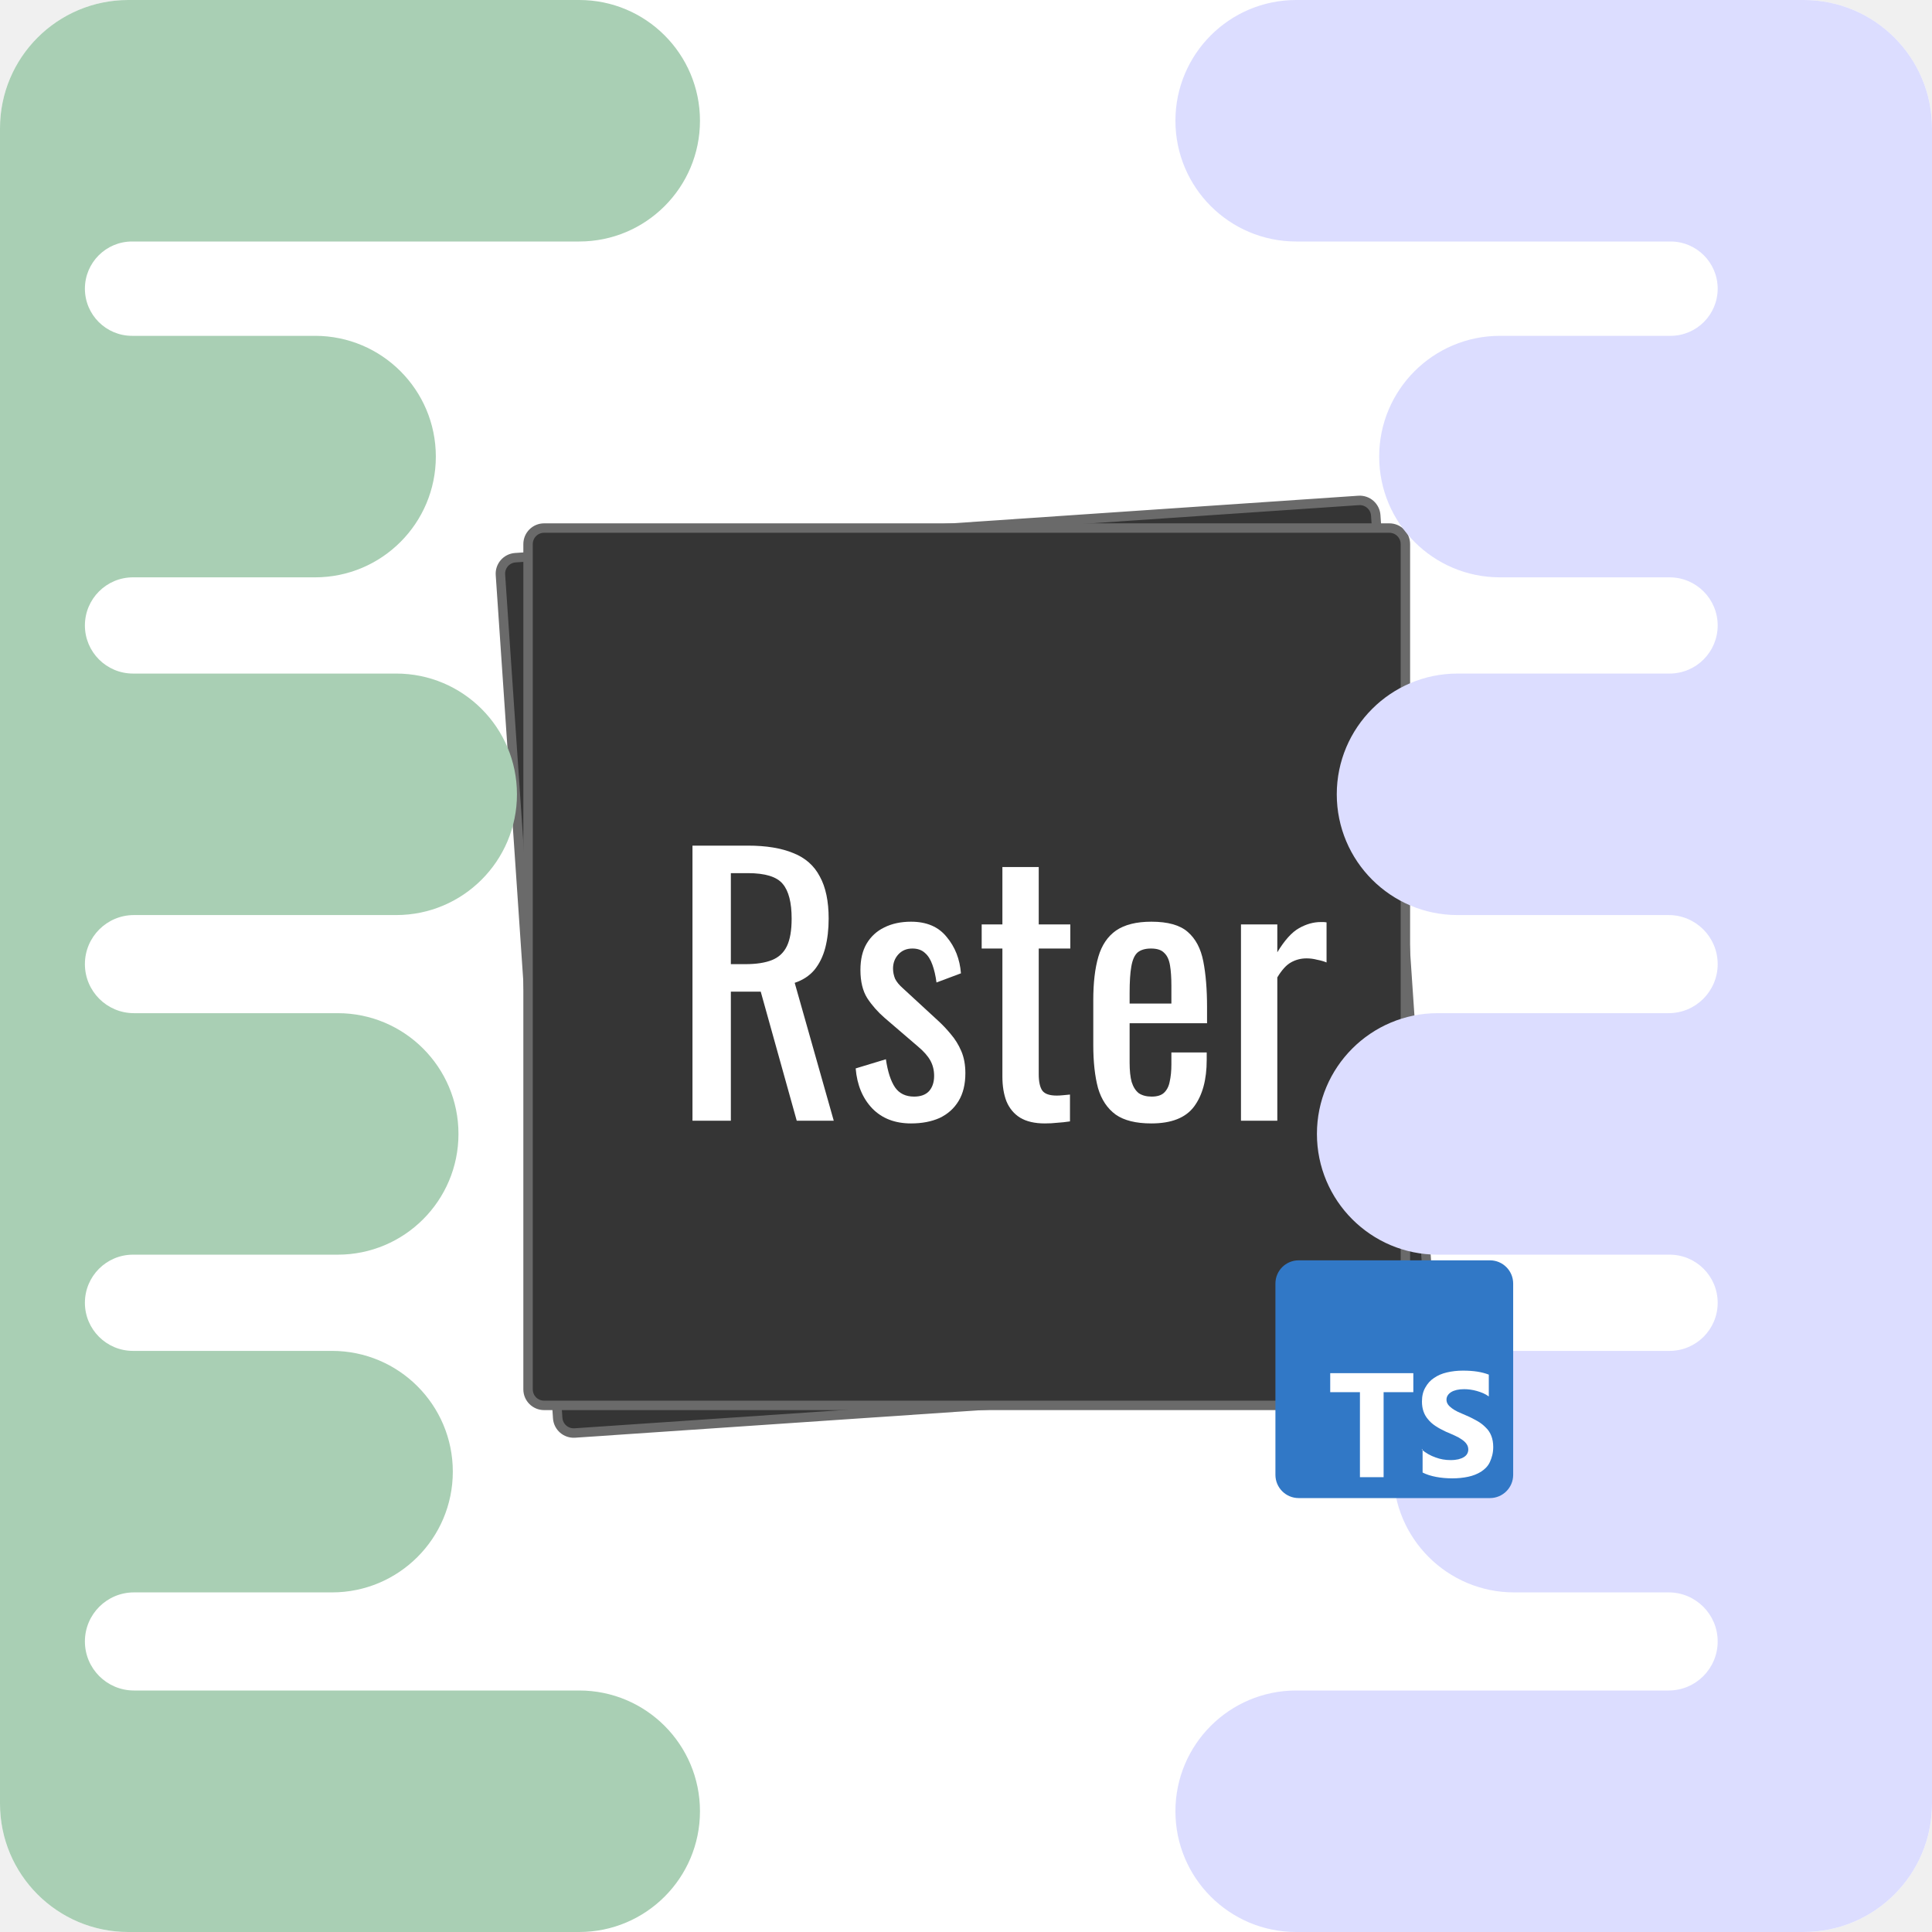
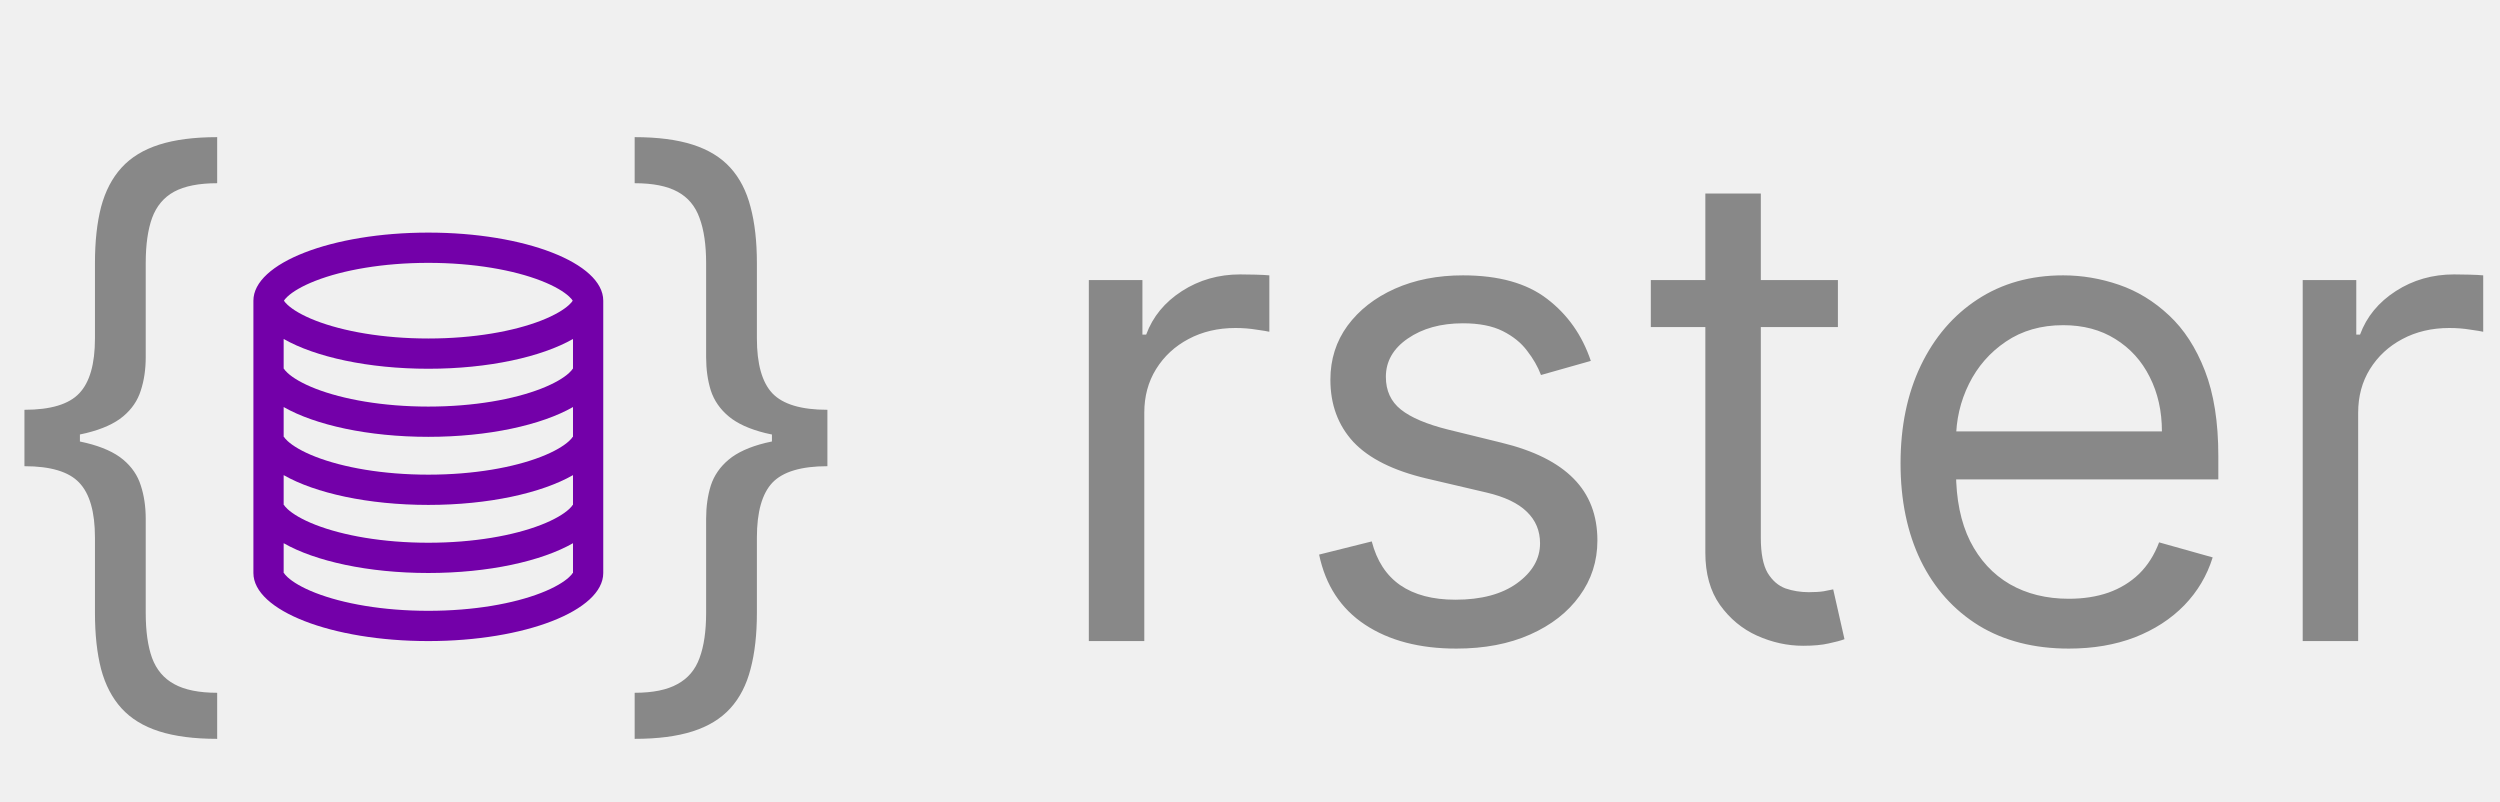
- <svg xmlns="http://www.w3.org/2000/svg" width="1024" height="1024" viewBox="0 0 1024 1024" fill="none">
-   <g clip-path="url(#clip0_1_2)">
-     <rect width="1024" height="1024" rx="68" fill="white" />
-     <rect x="264.664" y="296.168" width="465" height="465" rx="8.5" transform="rotate(-3.88485 264.664 296.168)" fill="#353535" stroke="#6A6A6A" stroke-width="5" />
-     <rect x="279.882" y="279.882" width="465" height="465" rx="8.5" fill="#353535" stroke="#6A6A6A" stroke-width="5" />
-     <path d="M367.026 594V448.2H396.366C406.086 448.2 414.126 449.52 420.486 452.16C426.846 454.68 431.526 458.82 434.526 464.58C437.646 470.22 439.206 477.66 439.206 486.9C439.206 492.54 438.606 497.7 437.406 502.38C436.206 506.94 434.286 510.84 431.646 514.08C429.006 517.2 425.526 519.48 421.206 520.92L441.906 594H422.286L403.206 525.6H387.366V594H367.026ZM387.366 511.02H395.106C400.866 511.02 405.546 510.3 409.146 508.86C412.746 507.42 415.386 504.96 417.066 501.48C418.746 498 419.586 493.14 419.586 486.9C419.586 478.38 418.026 472.26 414.906 468.54C411.786 464.7 405.606 462.78 396.366 462.78H387.366V511.02Z" fill="white" />
-     <path d="M482.865 595.44C474.345 595.44 467.505 592.8 462.345 587.52C457.185 582.12 454.245 575.04 453.525 566.28L469.545 561.42C470.505 568.02 472.125 573 474.405 576.36C476.685 579.6 480.045 581.22 484.485 581.22C487.965 581.22 490.605 580.26 492.405 578.34C494.205 576.3 495.105 573.6 495.105 570.24C495.105 567.24 494.445 564.54 493.125 562.14C491.805 559.74 489.645 557.28 486.645 554.76L468.825 539.46C465.225 536.34 462.165 532.86 459.645 529.02C457.245 525.18 456.045 520.2 456.045 514.08C456.045 508.56 457.125 503.94 459.285 500.22C461.565 496.38 464.685 493.5 468.645 491.58C472.725 489.54 477.465 488.52 482.865 488.52C491.145 488.52 497.445 491.22 501.765 496.62C506.205 501.9 508.725 508.32 509.325 515.88L496.365 520.74C495.885 517.14 495.165 514.02 494.205 511.38C493.245 508.62 491.925 506.52 490.245 505.08C488.565 503.52 486.345 502.74 483.585 502.74C480.465 502.74 477.945 503.82 476.025 505.98C474.225 508.02 473.325 510.48 473.325 513.36C473.325 515.16 473.685 516.96 474.405 518.76C475.245 520.44 476.625 522.12 478.545 523.8L496.905 540.72C499.425 543 501.765 545.46 503.925 548.1C506.205 550.74 508.065 553.74 509.505 557.1C510.945 560.46 511.665 564.36 511.665 568.8C511.665 574.68 510.465 579.6 508.065 583.56C505.665 587.52 502.305 590.52 497.985 592.56C493.665 594.48 488.625 595.44 482.865 595.44Z" fill="white" />
-     <path d="M553.79 595.44C548.39 595.44 544.01 594.42 540.65 592.38C537.41 590.34 535.01 587.46 533.45 583.74C532.01 580.02 531.29 575.64 531.29 570.6V502.74H520.31V489.96H531.29V459.54H550.55V489.96H567.29V502.74H550.55V569.34C550.55 573.42 551.21 576.36 552.53 578.16C553.85 579.84 556.37 580.68 560.09 580.68C561.05 580.68 562.13 580.62 563.33 580.5C564.65 580.38 565.91 580.26 567.11 580.14V594.36C564.71 594.72 562.49 594.96 560.45 595.08C558.41 595.32 556.19 595.44 553.79 595.44Z" fill="white" />
-     <path d="M610.241 595.44C602.081 595.44 595.781 593.88 591.341 590.76C586.901 587.52 583.781 582.84 581.981 576.72C580.301 570.48 579.461 562.86 579.461 553.86V530.1C579.461 520.86 580.361 513.18 582.161 507.06C583.961 500.94 587.081 496.32 591.521 493.2C596.081 490.08 602.321 488.52 610.241 488.52C619.001 488.52 625.421 490.32 629.501 493.92C633.701 497.52 636.461 502.74 637.781 509.58C639.101 516.3 639.761 524.4 639.761 533.88V542.34H598.721V563.22C598.721 567.42 599.081 570.84 599.801 573.48C600.641 576.12 601.901 578.1 603.581 579.42C605.381 580.62 607.661 581.22 610.421 581.22C613.301 581.22 615.461 580.56 616.901 579.24C618.461 577.8 619.481 575.82 619.961 573.3C620.561 570.66 620.861 567.6 620.861 564.12V557.82H639.581V561.78C639.581 572.22 637.361 580.44 632.921 586.44C628.481 592.44 620.921 595.44 610.241 595.44ZM598.721 531.9H620.861V522.54C620.861 518.22 620.621 514.62 620.141 511.74C619.661 508.74 618.641 506.52 617.081 505.08C615.641 503.52 613.301 502.74 610.061 502.74C606.941 502.74 604.541 503.46 602.861 504.9C601.301 506.34 600.221 508.8 599.621 512.28C599.021 515.64 598.721 520.32 598.721 526.32V531.9Z" fill="white" />
-     <path d="M657.742 594V489.96H677.002V504.72C680.842 498.36 684.682 494.1 688.522 491.94C692.362 489.78 696.202 488.7 700.042 488.7C700.522 488.7 700.942 488.7 701.302 488.7C701.782 488.7 702.382 488.76 703.102 488.88V510.12C701.662 509.52 699.982 509.04 698.062 508.68C696.262 508.2 694.402 507.96 692.482 507.96C689.482 507.96 686.722 508.68 684.202 510.12C681.802 511.44 679.402 514.08 677.002 518.04V594H657.742Z" fill="white" />
-     <path fill-rule="evenodd" clip-rule="evenodd" d="M371 64C371 28.654 342.346 -2.96282e-08 307 -2.96282e-08H45H-43L-98 -4.52995e-06C-235.519 -1.57823e-05 -347 111.481 -347 249L-347 775C-347 912.519 -235.519 1024 -98 1024H-43L45 1024L307 1024C342.346 1024 371 995.346 371 960C371 924.654 342.346 896 307 896H71C56.641 896 45 884.359 45 870C45 855.641 56.641 844 71 844H176C211.346 844 240 815.346 240 780C240 744.654 211.346 716 176 716H70.5C56.417 716 45 704.583 45 690.5C45 676.417 56.417 665 70.5 665H179C214.346 665 243 636.346 243 601C243 565.654 214.346 537 179 537H71C56.641 537 45 525.359 45 511C45 496.641 56.641 485 71 485H210C245.346 485 274 456.346 274 421C274 385.654 245.346 357 210 357H70.5C56.417 357 45 345.583 45 331.5C45 317.417 56.417 306 70.5 306H167C202.346 306 231 277.346 231 242C231 206.654 202.346 178 167 178H70C56.193 178 45 166.807 45 153C45 139.193 56.193 128 70 128H307C342.346 128 371 99.346 371 64Z" fill="#A9CFB4" />
-     <path fill-rule="evenodd" clip-rule="evenodd" d="M623 64C623 28.654 651.654 1.76445e-06 687 1.76445e-06H910.407H987.989L1007 0C1144.52 -1.27633e-05 1256 111.481 1256 249L1256 775C1256 912.519 1144.52 1024 1007 1024H987.989L910.407 1024L687 1024C651.654 1024 623 995.346 623 960C623 924.654 651.654 896 687 896H884.407C898.766 896 910.407 884.359 910.407 870C910.407 855.641 898.766 844 884.407 844H802.492C767.145 844 738.492 815.346 738.492 780C738.492 744.654 767.145 716 802.492 716H884.907C898.99 716 910.407 704.583 910.407 690.5C910.407 676.417 898.99 665 884.907 665H762C726.654 665 698 636.346 698 601C698 565.654 726.654 537 762 537H884.407C898.766 537 910.407 525.359 910.407 511C910.407 496.641 898.766 485 884.407 485H772.517C737.171 485 708.517 456.346 708.517 421C708.517 385.654 737.17 357 772.517 357H884.907C898.99 357 910.407 345.583 910.407 331.5C910.407 317.417 898.99 306 884.907 306H795C759.654 306 731 277.346 731 242C731 206.654 759.654 178 795 178H885.407C899.214 178 910.407 166.807 910.407 153C910.407 139.193 899.214 128 885.407 128H687C651.654 128 623 99.346 623 64Z" fill="#DCDDFF" />
-     <g clip-path="url(#clip1_1_2)">
-       <path d="M688.31 668H789.702C796.494 668 802.013 673.506 802.013 680.31V781.702C802.013 788.494 796.506 794.013 789.702 794.013H688.31C681.506 794 676 788.494 676 781.69V680.31C676 673.506 681.506 668 688.31 668Z" fill="#3178C6" />
-       <path fill-rule="evenodd" clip-rule="evenodd" d="M754.007 768.157V780.468C755.997 781.501 758.442 782.269 761.138 782.786C763.835 783.303 766.796 783.555 769.757 783.555C772.718 783.555 775.414 783.29 778.123 782.723C780.832 782.156 783.05 781.224 785.015 780.014C787.006 778.704 788.707 777.066 789.69 774.848C790.673 772.63 791.441 770.173 791.441 766.973C791.441 764.73 791.101 762.79 790.433 761.064C789.765 759.337 788.808 757.863 787.485 756.628C786.225 755.318 784.776 754.171 783.05 753.189C781.323 752.206 779.358 751.173 777.14 750.24C775.515 749.572 774.192 748.93 772.705 748.3C771.42 747.657 770.324 747.015 769.505 746.385C768.597 745.717 767.904 745.036 767.413 744.318C766.922 743.575 766.67 742.768 766.67 741.861C766.67 741.03 766.884 740.261 767.337 739.568C767.778 738.875 768.396 738.308 769.177 737.817C769.971 737.325 770.954 736.96 772.125 736.683C773.285 736.418 774.557 736.292 776.069 736.292C777.102 736.292 778.186 736.368 779.27 736.519C780.404 736.67 781.563 736.909 782.709 737.237C783.869 737.552 785.003 737.955 786.149 738.447C787.233 738.938 788.241 739.505 789.098 740.148V728.581C787.233 727.863 785.154 727.321 782.949 726.981C780.731 726.64 778.274 726.464 775.326 726.464C772.377 726.464 769.668 726.779 766.959 727.396C764.25 728.014 762.033 728.997 760.067 730.345C758.076 731.668 756.627 733.293 755.393 735.511C754.233 737.577 753.666 739.946 753.666 742.894C753.666 746.586 754.725 749.787 756.867 752.244C758.984 754.953 762.285 756.918 766.468 758.884C768.169 759.577 769.668 760.257 771.143 760.925C772.617 761.593 773.852 762.273 774.834 762.991C775.893 763.71 776.724 764.491 777.291 765.335C777.909 766.167 778.224 767.162 778.224 768.283C778.224 769.077 778.035 769.808 777.657 770.501C777.279 771.194 776.699 771.786 775.905 772.278C775.112 772.769 774.154 773.16 772.957 773.462C771.798 773.727 770.5 773.878 768.774 773.878C766.065 773.878 763.356 773.412 760.899 772.479C758.19 771.547 755.733 770.136 753.515 768.296L754.007 768.157ZM733.343 737.892H749.093V727.8H705.043V737.892H720.793V782.925H733.343V737.892Z" fill="white" />
-     </g>
-   </g>
-   <defs>
-     <clipPath id="clip0_1_2">
-       <rect width="1024" height="1024" rx="68" fill="white" />
-     </clipPath>
-     <clipPath id="clip1_1_2">
-       <rect width="126" height="126" fill="white" transform="translate(676 668)" />
-     </clipPath>
-   </defs>
+ <svg xmlns="http://www.w3.org/2000/svg" width="1322" height="424" viewBox="0 0 1322 424" fill="none">
+   <path d="M12.926 232.111V216.699C26.764 216.699 36.417 213.799 41.886 207.999C47.437 202.198 50.213 192.504 50.213 178.915V139.142C50.213 127.707 51.29 117.806 53.445 109.437C55.682 101.068 59.286 94.149 64.258 88.68C69.229 83.212 75.858 79.151 84.144 76.5C92.43 73.849 102.663 72.523 114.844 72.523V96.883C105.232 96.883 97.65 98.375 92.099 101.358C86.63 104.341 82.736 108.981 80.415 115.278C78.178 121.493 77.06 129.447 77.06 139.142V188.858C77.06 195.321 76.19 201.204 74.45 206.507C72.792 211.81 69.685 216.367 65.128 220.179C60.571 223.991 54.066 226.932 45.614 229.004C37.245 231.075 26.349 232.111 12.926 232.111ZM114.844 390.705C102.663 390.705 92.43 389.379 84.144 386.727C75.858 384.076 69.229 380.016 64.258 374.547C59.286 369.078 55.682 362.159 53.445 353.79C51.29 345.422 50.213 335.52 50.213 324.085V284.312C50.213 270.723 47.437 261.029 41.886 255.229C36.417 249.428 26.764 246.528 12.926 246.528V231.116C26.349 231.116 37.245 232.152 45.614 234.224C54.066 236.295 60.571 239.237 65.128 243.048C69.685 246.86 72.792 251.417 74.45 256.72C76.19 262.023 77.06 267.906 77.06 274.369V324.085C77.06 333.78 78.178 341.734 80.415 347.949C82.736 354.163 86.63 358.762 92.099 361.745C97.65 364.811 105.232 366.344 114.844 366.344V390.705ZM12.926 246.528V216.699H42.258V246.528H12.926ZM437.531 231.116V246.528C423.693 246.528 413.999 249.428 408.447 255.229C402.979 261.029 400.244 270.723 400.244 284.312V324.085C400.244 335.52 399.126 345.422 396.888 353.79C394.734 362.159 391.171 369.078 386.199 374.547C381.228 380.016 374.599 384.076 366.313 386.727C358.027 389.379 347.794 390.705 335.613 390.705V366.344C345.225 366.344 352.765 364.811 358.234 361.745C363.786 358.762 367.68 354.163 369.917 347.949C372.238 341.734 373.398 333.78 373.398 324.085V274.369C373.398 267.906 374.226 262.023 375.883 256.72C377.623 251.417 380.772 246.86 385.329 243.048C389.887 239.237 396.35 236.295 404.719 234.224C413.17 232.152 424.108 231.116 437.531 231.116ZM335.613 72.523C347.794 72.523 358.027 73.849 366.313 76.5C374.599 79.151 381.228 83.212 386.199 88.68C391.171 94.149 394.734 101.068 396.888 109.437C399.126 117.806 400.244 127.707 400.244 139.142V178.915C400.244 192.504 402.979 202.198 408.447 207.999C413.999 213.799 423.693 216.699 437.531 216.699V232.111C424.108 232.111 413.17 231.075 404.719 229.004C396.35 226.932 389.887 223.991 385.329 220.179C380.772 216.367 377.623 211.81 375.883 206.507C374.226 201.204 373.398 195.321 373.398 188.858V139.142C373.398 129.447 372.238 121.493 369.917 115.278C367.68 108.981 363.786 104.341 358.234 101.358C352.765 98.375 345.225 96.883 335.613 96.883V72.523ZM437.531 216.699V246.528H408.199V216.699H437.531ZM575.772 339V148.091H604.11V176.926H606.099C609.579 167.48 615.877 159.816 624.991 153.933C634.106 148.049 644.38 145.108 655.815 145.108C657.969 145.108 660.662 145.149 663.894 145.232C667.125 145.315 669.57 145.439 671.227 145.605V175.435C670.233 175.186 667.954 174.813 664.391 174.316C660.911 173.736 657.224 173.446 653.329 173.446C644.049 173.446 635.763 175.393 628.471 179.288C621.262 183.099 615.545 188.402 611.319 195.197C607.176 201.908 605.105 209.573 605.105 218.19V339H575.772ZM841.224 190.847L814.875 198.304C813.218 193.912 810.773 189.645 807.542 185.502C804.393 181.276 800.084 177.796 794.616 175.062C789.147 172.327 782.145 170.96 773.611 170.96C761.927 170.96 752.191 173.653 744.403 179.039C736.697 184.342 732.844 191.095 732.844 199.298C732.844 206.59 735.495 212.349 740.798 216.575C746.101 220.8 754.387 224.322 765.656 227.139L793.994 234.099C811.063 238.242 823.782 244.581 832.151 253.116C840.52 261.567 844.704 272.464 844.704 285.804C844.704 296.741 841.556 306.519 835.258 315.136C829.044 323.754 820.344 330.548 809.157 335.52C797.971 340.491 784.962 342.977 770.131 342.977C750.658 342.977 734.542 338.751 721.782 330.3C709.021 321.848 700.943 309.502 697.545 293.261L725.386 286.301C728.038 296.576 733.051 304.282 740.425 309.419C747.883 314.556 757.619 317.125 769.633 317.125C783.305 317.125 794.16 314.225 802.197 308.425C810.318 302.542 814.378 295.499 814.378 287.295C814.378 280.667 812.058 275.115 807.417 270.641C802.777 266.083 795.651 262.686 786.04 260.449L754.221 252.991C736.738 248.848 723.895 242.427 715.692 233.727C707.571 224.943 703.511 213.964 703.511 200.79C703.511 190.018 706.536 180.489 712.584 172.203C718.716 163.917 727.043 157.413 737.567 152.69C748.173 147.967 760.187 145.605 773.611 145.605C792.503 145.605 807.335 149.748 818.106 158.034C828.961 166.32 836.667 177.258 841.224 190.847ZM971.884 148.091V172.949H872.949V148.091H971.884ZM901.784 102.352H931.117V284.312C931.117 292.598 932.318 298.813 934.721 302.956C937.207 307.016 940.356 309.75 944.167 311.159C948.062 312.485 952.163 313.148 956.472 313.148C959.703 313.148 962.355 312.982 964.426 312.651C966.498 312.236 968.155 311.905 969.398 311.656L975.364 338.006C973.375 338.751 970.6 339.497 967.037 340.243C963.474 341.071 958.958 341.486 953.489 341.486C945.203 341.486 937.083 339.704 929.128 336.141C921.257 332.578 914.711 327.151 909.49 319.859C904.353 312.568 901.784 303.37 901.784 292.267V102.352ZM1094 342.977C1075.6 342.977 1059.74 338.917 1046.4 330.797C1033.14 322.594 1022.9 311.159 1015.7 296.493C1008.57 281.744 1005.01 264.592 1005.01 245.037C1005.01 225.482 1008.57 208.247 1015.7 193.332C1022.9 178.335 1032.93 166.652 1045.77 158.283C1058.7 149.831 1073.78 145.605 1091.02 145.605C1100.96 145.605 1110.78 147.262 1120.47 150.577C1130.17 153.891 1138.99 159.277 1146.95 166.734C1154.9 174.109 1161.24 183.886 1165.96 196.067C1170.69 208.247 1173.05 223.245 1173.05 241.06V253.489H1025.89V228.134H1143.22C1143.22 217.362 1141.06 207.75 1136.75 199.298C1132.53 190.847 1126.48 184.176 1118.61 179.288C1110.82 174.399 1101.62 171.955 1091.02 171.955C1079.33 171.955 1069.22 174.855 1060.69 180.655C1052.24 186.372 1045.73 193.83 1041.18 203.027C1036.62 212.224 1034.34 222.085 1034.34 232.608V249.511C1034.34 263.929 1036.83 276.151 1041.8 286.177C1046.85 296.12 1053.85 303.702 1062.8 308.922C1071.75 314.059 1082.15 316.628 1094 316.628C1101.7 316.628 1108.66 315.551 1114.88 313.396C1121.18 311.159 1126.6 307.845 1131.16 303.453C1135.72 298.979 1139.24 293.427 1141.73 286.798L1170.06 294.753C1167.08 304.365 1162.07 312.816 1155.02 320.108C1147.98 327.317 1139.28 332.951 1128.92 337.011C1118.57 340.989 1106.92 342.977 1094 342.977ZM1217.67 339V148.091H1246V176.926H1247.99C1251.47 167.48 1257.77 159.816 1266.89 153.933C1276 148.049 1286.27 145.108 1297.71 145.108C1299.86 145.108 1302.56 145.149 1305.79 145.232C1309.02 145.315 1311.46 145.439 1313.12 145.605V175.435C1312.13 175.186 1309.85 174.813 1306.29 174.316C1302.81 173.736 1299.12 173.446 1295.22 173.446C1285.94 173.446 1277.66 175.393 1270.37 179.288C1263.16 183.099 1257.44 188.402 1253.21 195.197C1249.07 201.908 1247 209.573 1247 218.19V339H1217.67Z" fill="#888888" />
+   <path fill-rule="evenodd" clip-rule="evenodd" d="M303.054 158.566C303.057 158.567 303.051 158.596 303.029 158.655C303.04 158.596 303.052 158.566 303.054 158.566ZM300.897 156.761C302.049 157.822 302.601 158.57 302.854 159C302.601 159.43 302.049 160.178 300.897 161.239C298.188 163.731 293.386 166.711 286.104 169.545C271.642 175.174 250.574 179 226.5 179C202.426 179 181.358 175.174 166.896 169.545C159.614 166.711 154.812 163.731 152.103 161.239C150.951 160.178 150.399 159.43 150.146 159C150.399 158.57 150.951 157.822 152.103 156.761C154.812 154.269 159.614 151.289 166.896 148.455C181.358 142.826 202.426 139 226.5 139C250.574 139 271.642 142.826 286.104 148.455C293.386 151.289 298.188 154.269 300.897 156.761ZM149.946 158.566C149.948 158.566 149.96 158.596 149.971 158.655C149.949 158.596 149.943 158.567 149.946 158.566ZM303 179.244C286.352 188.755 258.3 195 226.5 195C194.7 195 166.648 188.755 150 179.244L150 195H150.146C150.399 195.43 150.951 196.178 152.103 197.239C154.812 199.731 159.614 202.711 166.896 205.545C181.358 211.174 202.426 215 226.5 215C250.574 215 271.642 211.174 286.104 205.545C293.386 202.711 298.188 199.731 300.897 197.239C302.049 196.178 302.601 195.43 302.854 195H303V179.244ZM319 159C319 139.118 277.586 123 226.5 123C175.414 123 134 139.118 134 159V195V195.007V231L134 231.009L134 267L134 267.012L134 303C134 322.882 175.414 339 226.5 339C277.586 339 319 322.882 319 303V267V231V195V159ZM303 215.244C286.352 224.755 258.3 231 226.5 231C194.7 231 166.648 224.755 150 215.244L150 231H150.146C150.399 231.43 150.951 232.178 152.103 233.239C154.812 235.731 159.614 238.711 166.896 241.545C181.358 247.174 202.426 251 226.5 251C250.574 251 271.642 247.174 286.104 241.545C293.386 238.711 298.188 235.731 300.897 233.239C302.049 232.178 302.601 231.43 302.854 231H303V215.244ZM303 251.244C286.352 260.755 258.3 267 226.5 267C194.7 267 166.648 260.755 150 251.244V267H150.146C150.399 267.43 150.951 268.178 152.103 269.239C154.812 271.731 159.614 274.711 166.896 277.545C181.358 283.174 202.426 287 226.5 287C250.574 287 271.642 283.174 286.104 277.545C293.386 274.711 298.188 271.731 300.897 269.239C302.049 268.178 302.601 267.43 302.854 267H303V251.244ZM303 287.244C286.352 296.755 258.3 303 226.5 303C194.7 303 166.648 296.755 150 287.244V303H150.146C150.399 303.43 150.951 304.178 152.103 305.239C154.812 307.731 159.614 310.711 166.896 313.545C181.358 319.174 202.426 323 226.5 323C250.574 323 271.642 319.174 286.104 313.545C293.386 310.711 298.188 307.731 300.897 305.239C302.049 304.178 302.601 303.43 302.854 303H303V287.244ZM149.946 303.434C149.943 303.433 149.949 303.404 149.971 303.345C149.96 303.404 149.948 303.434 149.946 303.434ZM303.029 303.345C303.051 303.404 303.057 303.433 303.054 303.434C303.052 303.434 303.04 303.404 303.029 303.345Z" fill="#7300A9" />
</svg>
